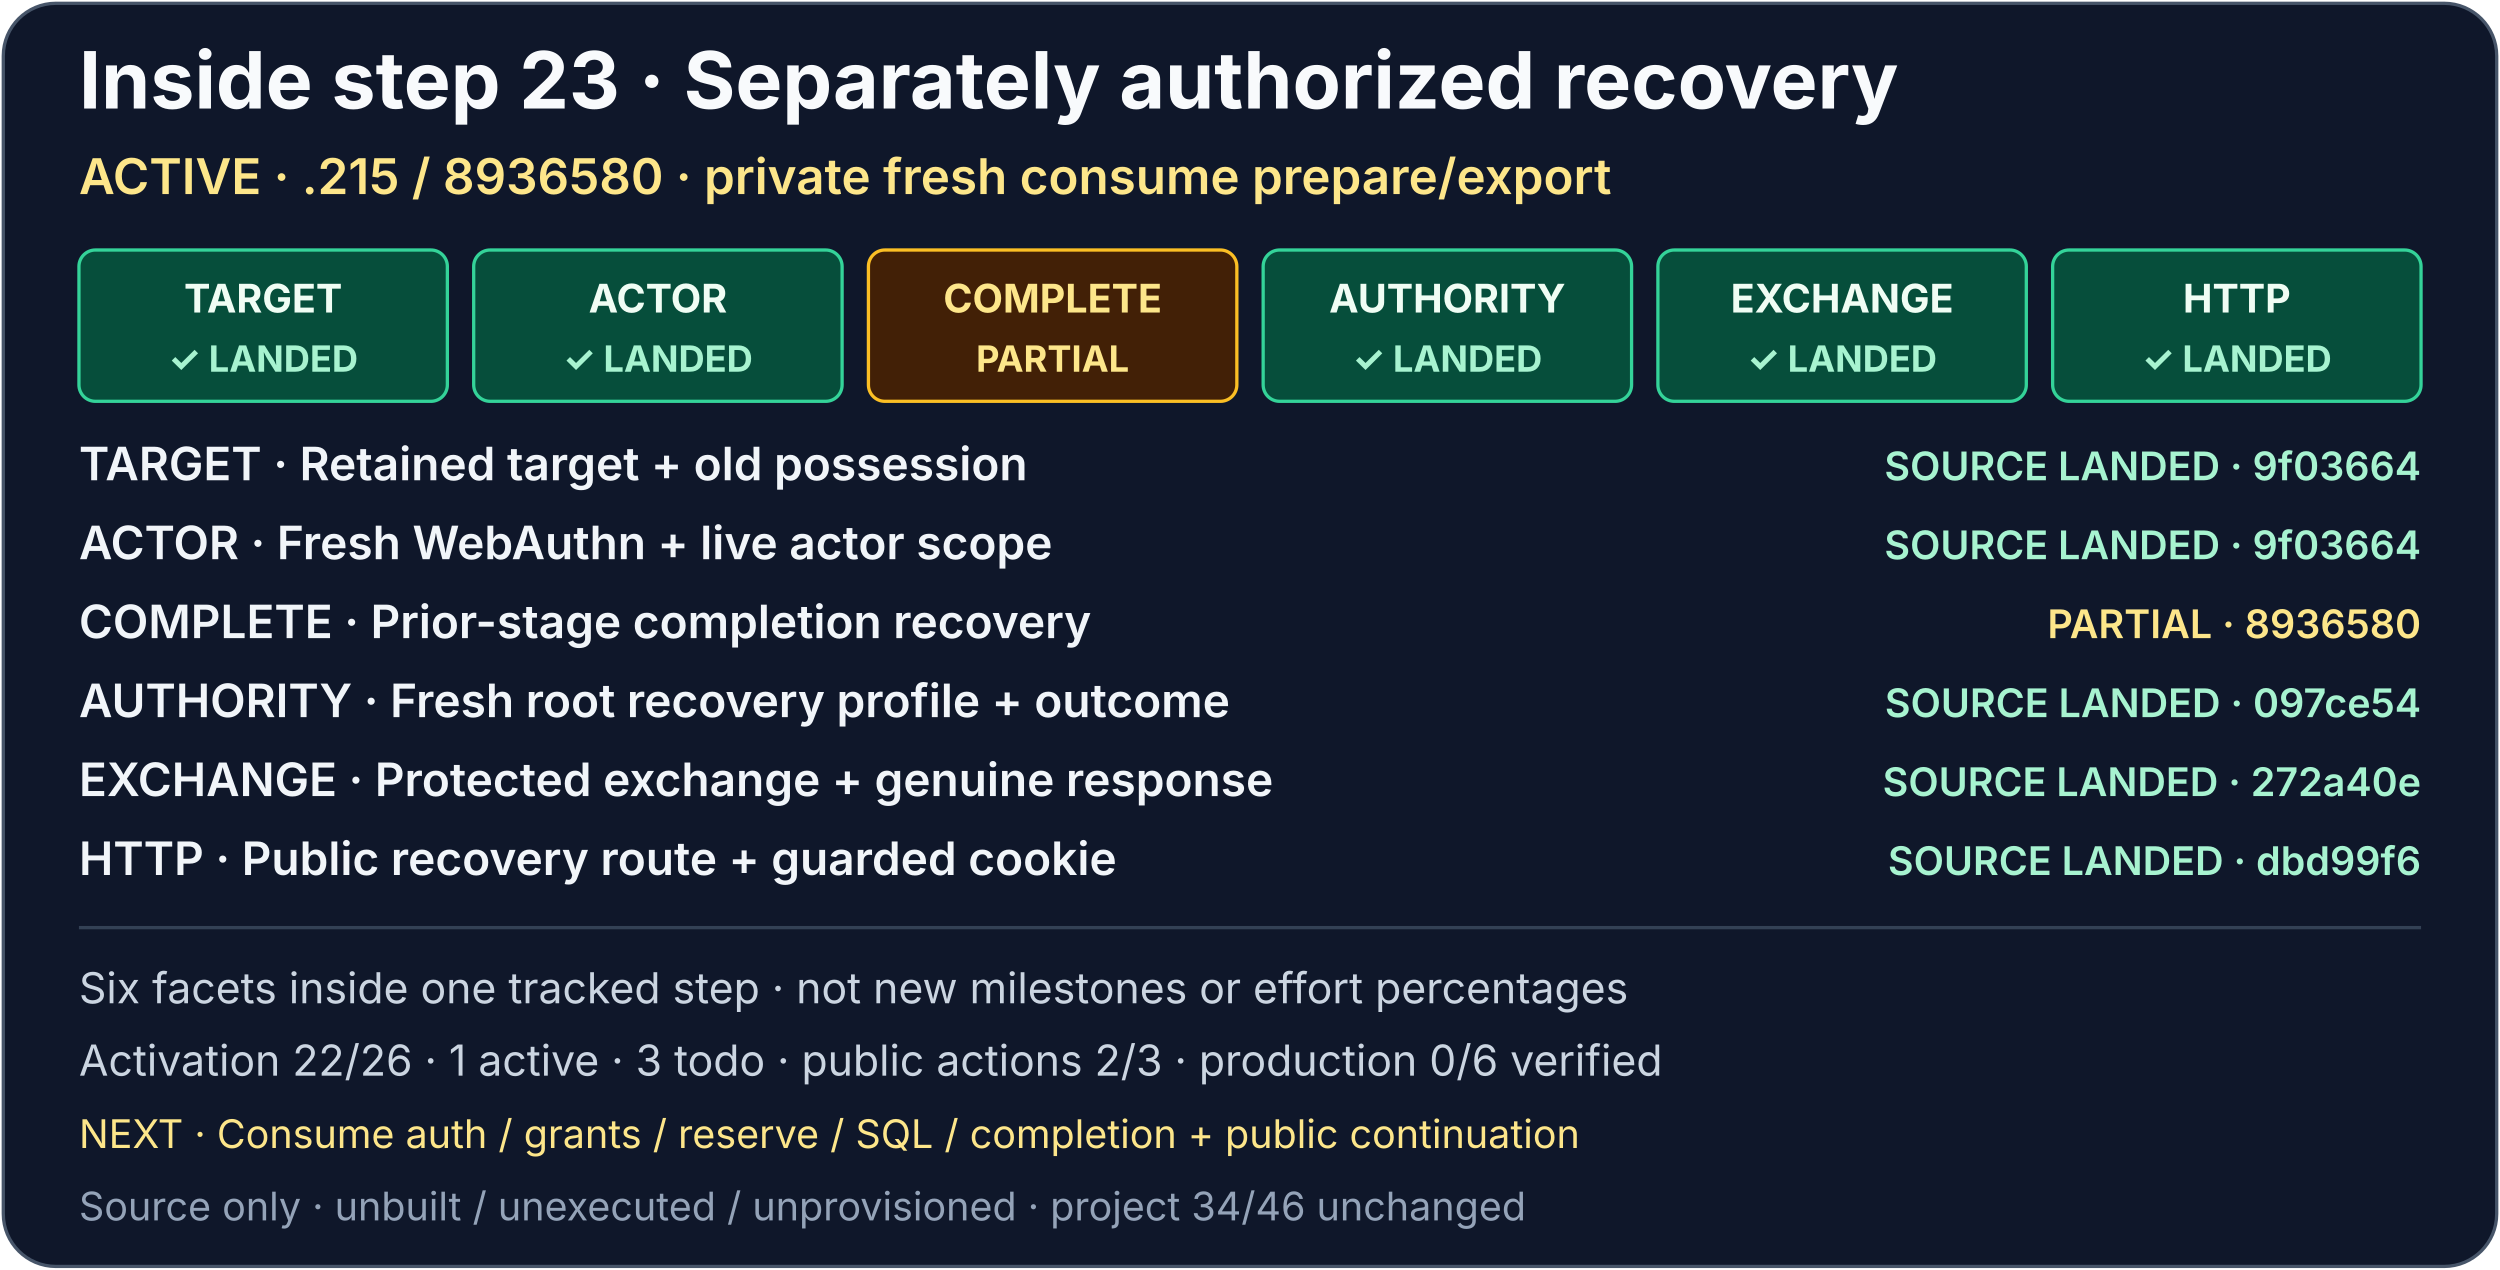
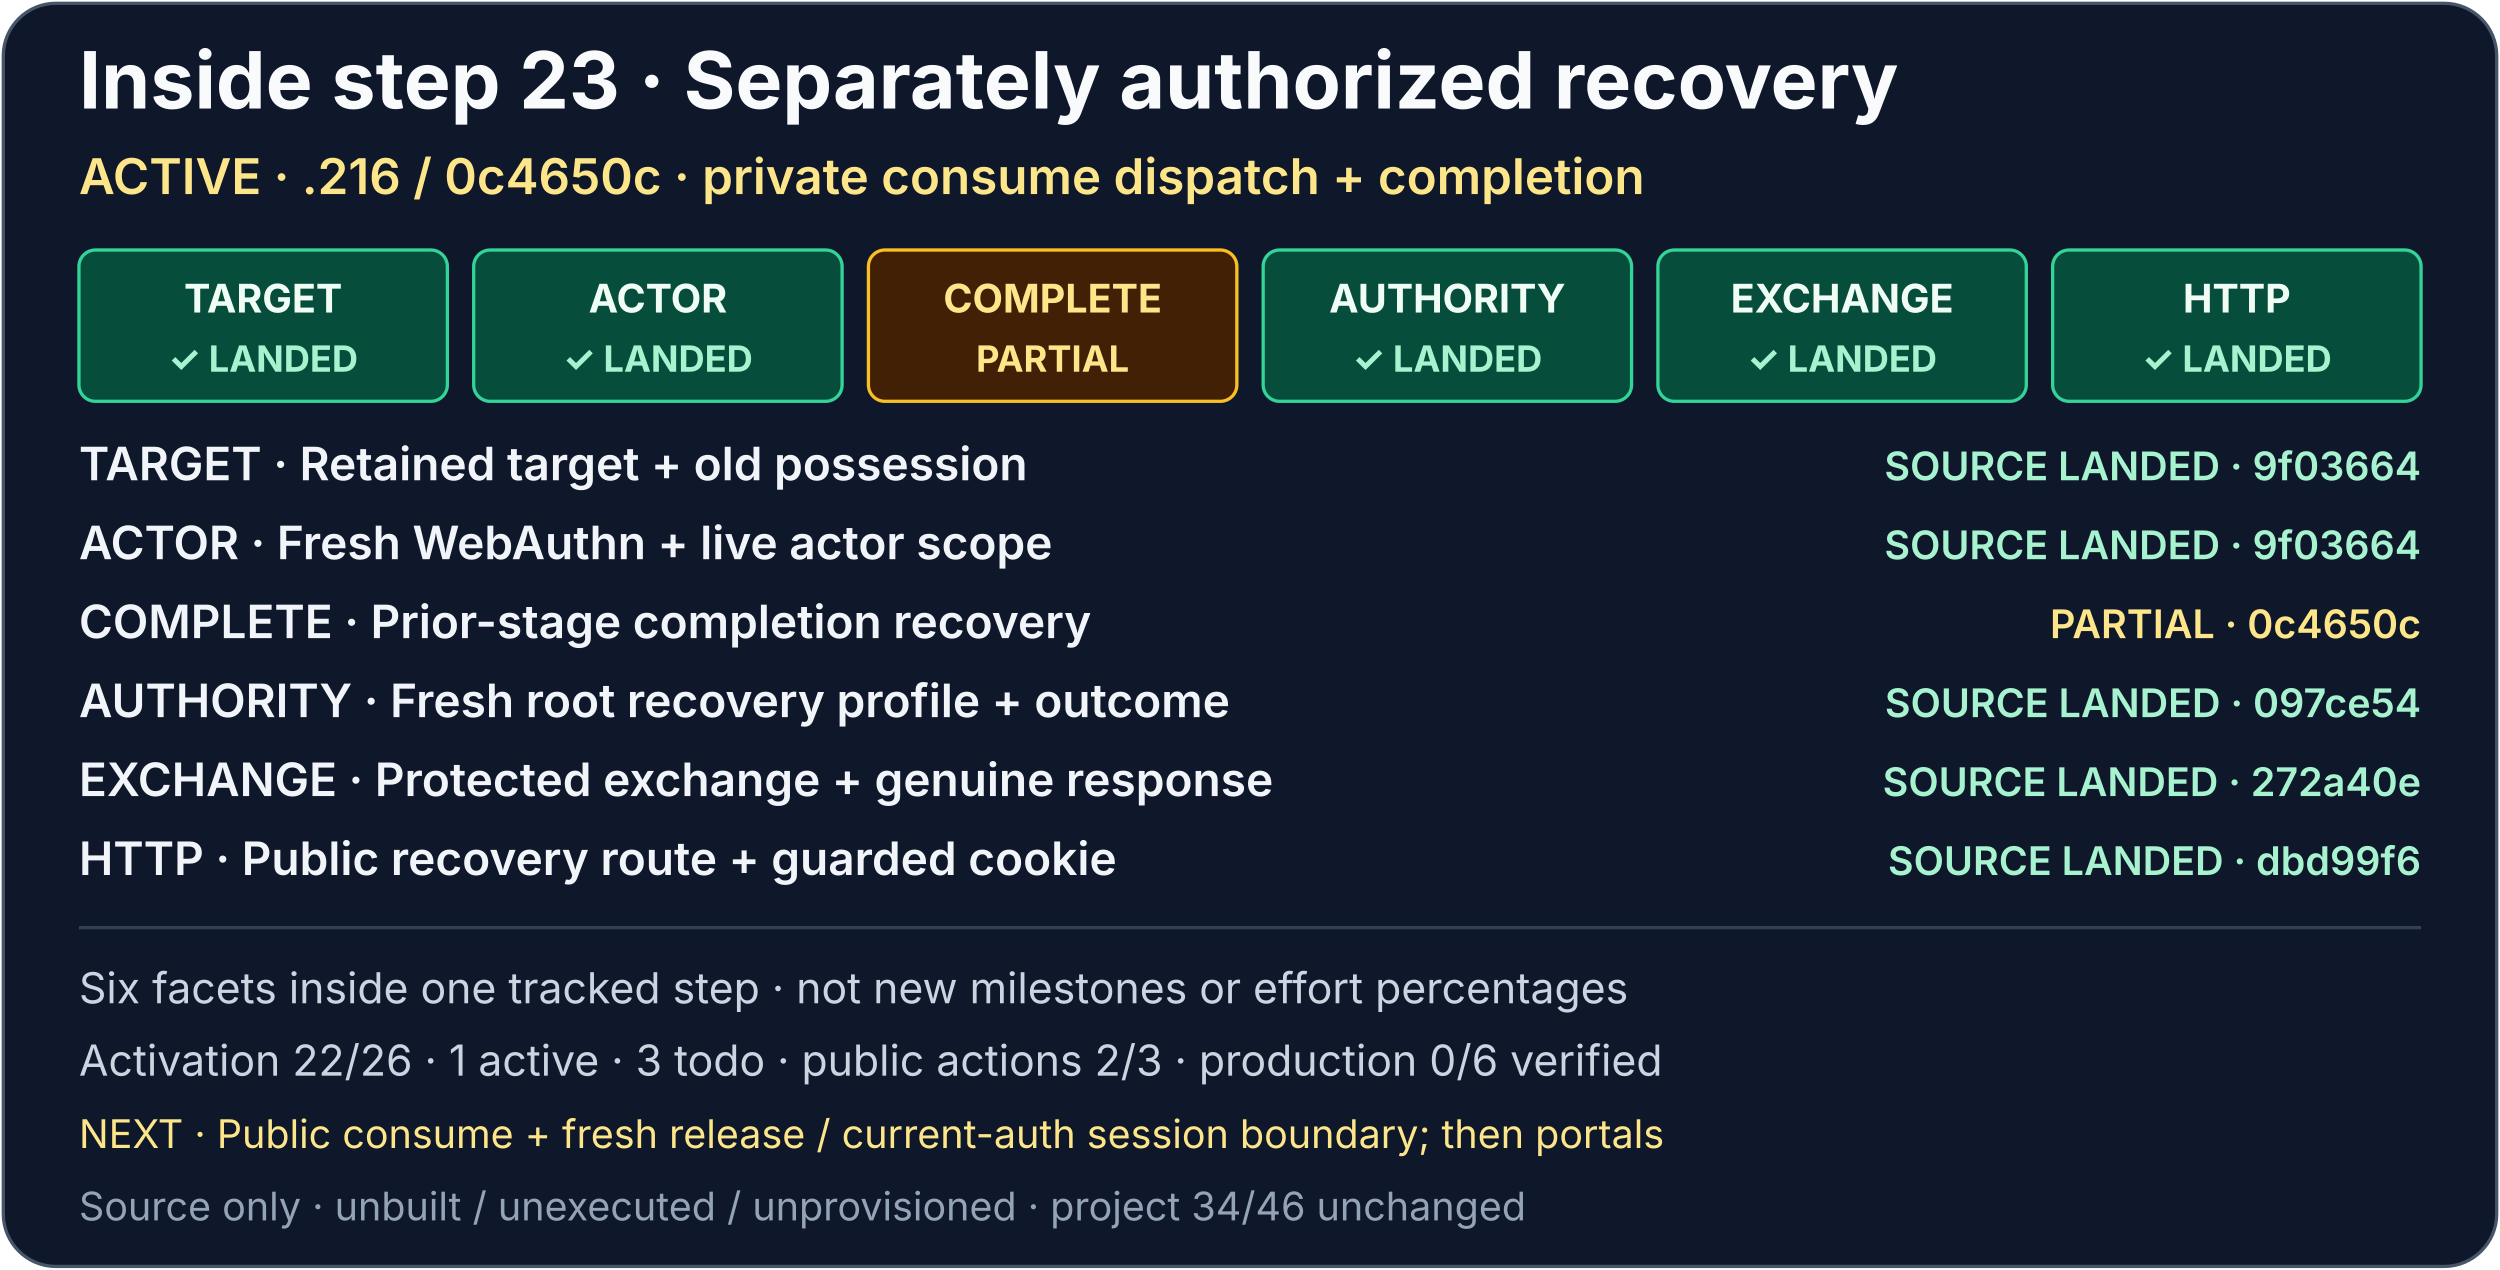
<svg xmlns="http://www.w3.org/2000/svg" width="760" height="386" viewBox="0 0 760 386" role="img" aria-labelledby="activation-recovery-title activation-recovery-description">
  <rect x="1" y="1" width="758" height="384" rx="16" fill="#0f172a" stroke="#475569" />
  <g font-family="system-ui, -apple-system, Segoe UI, sans-serif">
    <text x="24" y="33" fill="#f8fafc" font-size="24" font-weight="700">Inside step 23 · Separately authorized recovery</text>
-     <text x="24" y="59" fill="#fde68a" font-size="15" font-weight="600">ACTIVE · .215 / 8936580 · private fresh consume prepare/export</text>
+     <text x="24" y="59" fill="#fde68a" font-size="15" font-weight="600">ACTIVE · .216 / 0c4650c · private consume dispatch + completion</text>
    <a href="../production-status.md#activation-recovery-detail">
      <g font-size="12" font-weight="700" text-anchor="middle">
        <g aria-label="TARGET: Retained target, old-token possession and bounded three-record selection; source-landed in 9f03664">
          <rect x="24" y="76" width="112" height="46" rx="5" fill="#064e3b" stroke="#34d399" />
          <text x="80" y="95" fill="#f0fdf4">TARGET</text>
          <text x="80" y="113" fill="#a7f3d0" font-size="11">✓ LANDED</text>
        </g>
        <g aria-label="ACTOR: Fresh WebAuthn, roles, trust, approval, options and live context; source-landed in 9f03664">
          <rect x="144" y="76" width="112" height="46" rx="5" fill="#064e3b" stroke="#34d399" />
          <text x="200" y="95" fill="#f0fdf4">ACTOR</text>
          <text x="200" y="113" fill="#a7f3d0" font-size="11">✓ LANDED</text>
        </g>
-         <g aria-label="COMPLETE: Prior-stage completion recovery; active and partial in 8936580; fresh consume-purpose private input acquisition and bounded prepare/export connected; protected consume authorization, grants, reservation, SQL/completion and public continuation remain open">
+         <g aria-label="COMPLETE: Prior-stage completion recovery; active and partial in 0c4650c; private fresh consume signing, grant/reservation admission, claimed SQL and genuine completion connected; public consume and fresh release/current-auth session continuation remain open">
          <rect x="264" y="76" width="112" height="46" rx="5" fill="#422006" stroke="#fbbf24" />
          <text x="320" y="95" fill="#fde68a">COMPLETE</text>
          <text x="320" y="113" fill="#fde68a" font-size="11">PARTIAL</text>
        </g>
        <g aria-label="AUTHORITY: Independent original admission, active-context staging and same-PID resources, privilege drop and worker continuation; source-landed in 097ce54; staging ACK is not readiness, durable-store proof or token delivery">
          <rect x="384" y="76" width="112" height="46" rx="5" fill="#064e3b" stroke="#34d399" />
          <text x="440" y="95" fill="#f0fdf4">AUTHORITY</text>
          <text x="440" y="113" fill="#a7f3d0" font-size="11">✓ LANDED</text>
        </g>
        <g aria-label="EXCHANGE: One durably claimed RECOVERY socket and genuine response verification; source-landed in 272a40e; public delivery is the separate HTTP facet">
          <rect x="504" y="76" width="112" height="46" rx="5" fill="#064e3b" stroke="#34d399" />
          <text x="560" y="95" fill="#f0fdf4">EXCHANGE</text>
          <text x="560" y="113" fill="#a7f3d0" font-size="11">✓ LANDED</text>
        </g>
        <g aria-label="HTTP: Recovery route, fresh current-auth, normal cleanup and final signed cookie-send guard; source-landed in dbd99f6; no runtime delivery claim">
          <rect x="624" y="76" width="112" height="46" rx="5" fill="#064e3b" stroke="#34d399" />
          <text x="680" y="95" fill="#f0fdf4">HTTP</text>
          <text x="680" y="113" fill="#a7f3d0" font-size="11">✓ LANDED</text>
        </g>
      </g>
      <g font-size="14" font-weight="600" fill="#f1f5f9">
        <text x="24" y="146">TARGET · Retained target + old possession</text>
        <text x="24" y="170">ACTOR · Fresh WebAuthn + live actor scope</text>
        <text x="24" y="194">COMPLETE · Prior-stage completion recovery</text>
        <text x="24" y="218">AUTHORITY · Fresh root recovery profile + outcome</text>
        <text x="24" y="242">EXCHANGE · Protected exchange + genuine response</text>
        <text x="24" y="266">HTTP · Public recovery route + guarded cookie</text>
      </g>
      <g font-size="12" font-weight="600" text-anchor="end">
        <text x="736" y="146" fill="#a7f3d0">SOURCE LANDED · 9f03664</text>
        <text x="736" y="170" fill="#a7f3d0">SOURCE LANDED · 9f03664</text>
-         <text x="736" y="194" fill="#fde68a">PARTIAL · 8936580</text>
+         <text x="736" y="194" fill="#fde68a">PARTIAL · 0c4650c</text>
        <text x="736" y="218" fill="#a7f3d0">SOURCE LANDED · 097ce54</text>
        <text x="736" y="242" fill="#a7f3d0">SOURCE LANDED · 272a40e</text>
        <text x="736" y="266" fill="#a7f3d0">SOURCE LANDED · dbd99f6</text>
      </g>
    </a>
    <path d="M24 282H736" stroke="#334155" />
    <text x="24" y="305" fill="#cbd5e1" font-size="13">Six facets inside one tracked step · not new milestones or effort percentages</text>
    <text x="24" y="327" fill="#cbd5e1" font-size="13">Activation 22/26 · 1 active · 3 todo · public actions 2/3 · production 0/6 verified</text>
-     <text x="24" y="349" fill="#fde68a" font-size="12">NEXT · Consume auth / grants / reserve / SQL / completion + public continuation</text>
+     <text x="24" y="349" fill="#fde68a" font-size="12">NEXT · Public consume + fresh release / current-auth session boundary; then portals</text>
    <text x="24" y="371" fill="#94a3b8" font-size="12">Source only · unbuilt / unexecuted / unprovisioned · project 34/46 unchanged</text>
  </g>
</svg>
